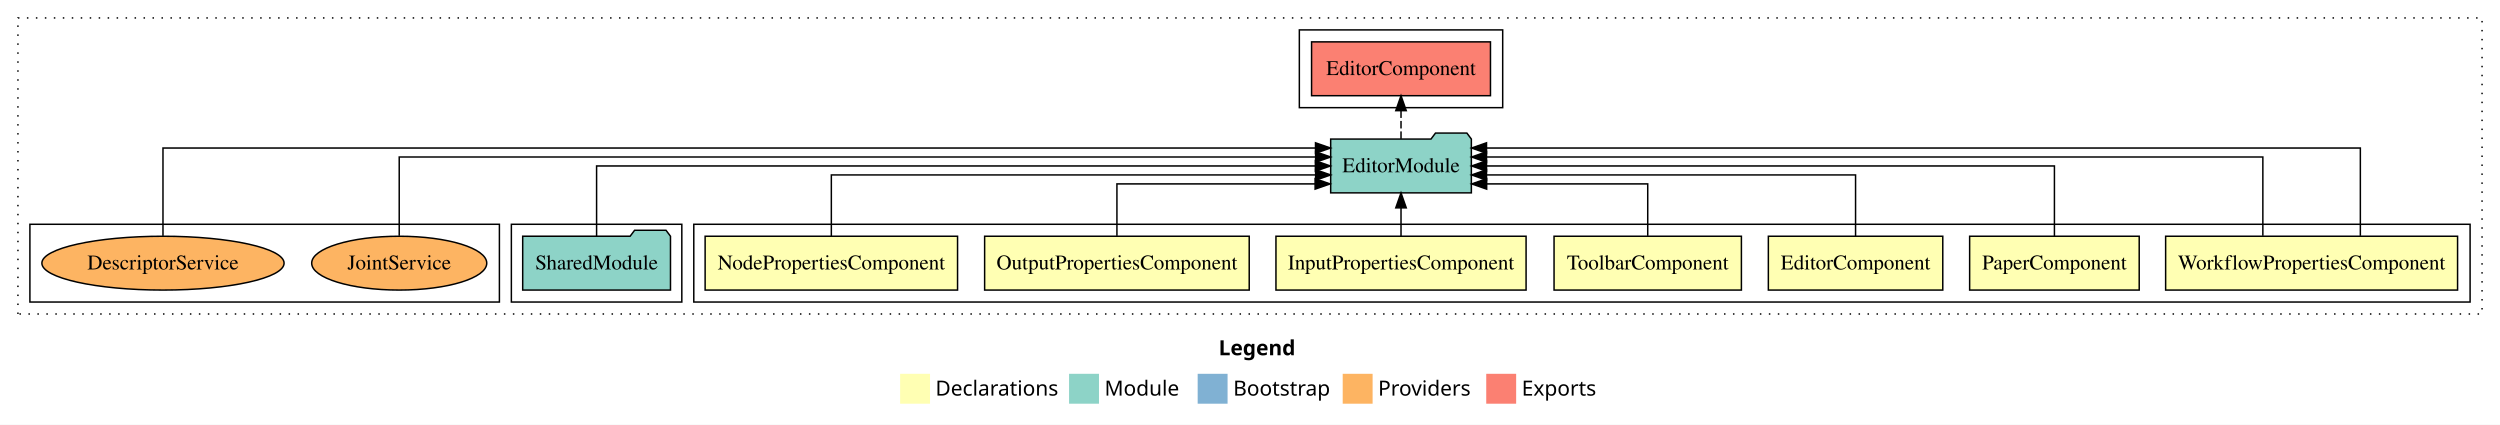
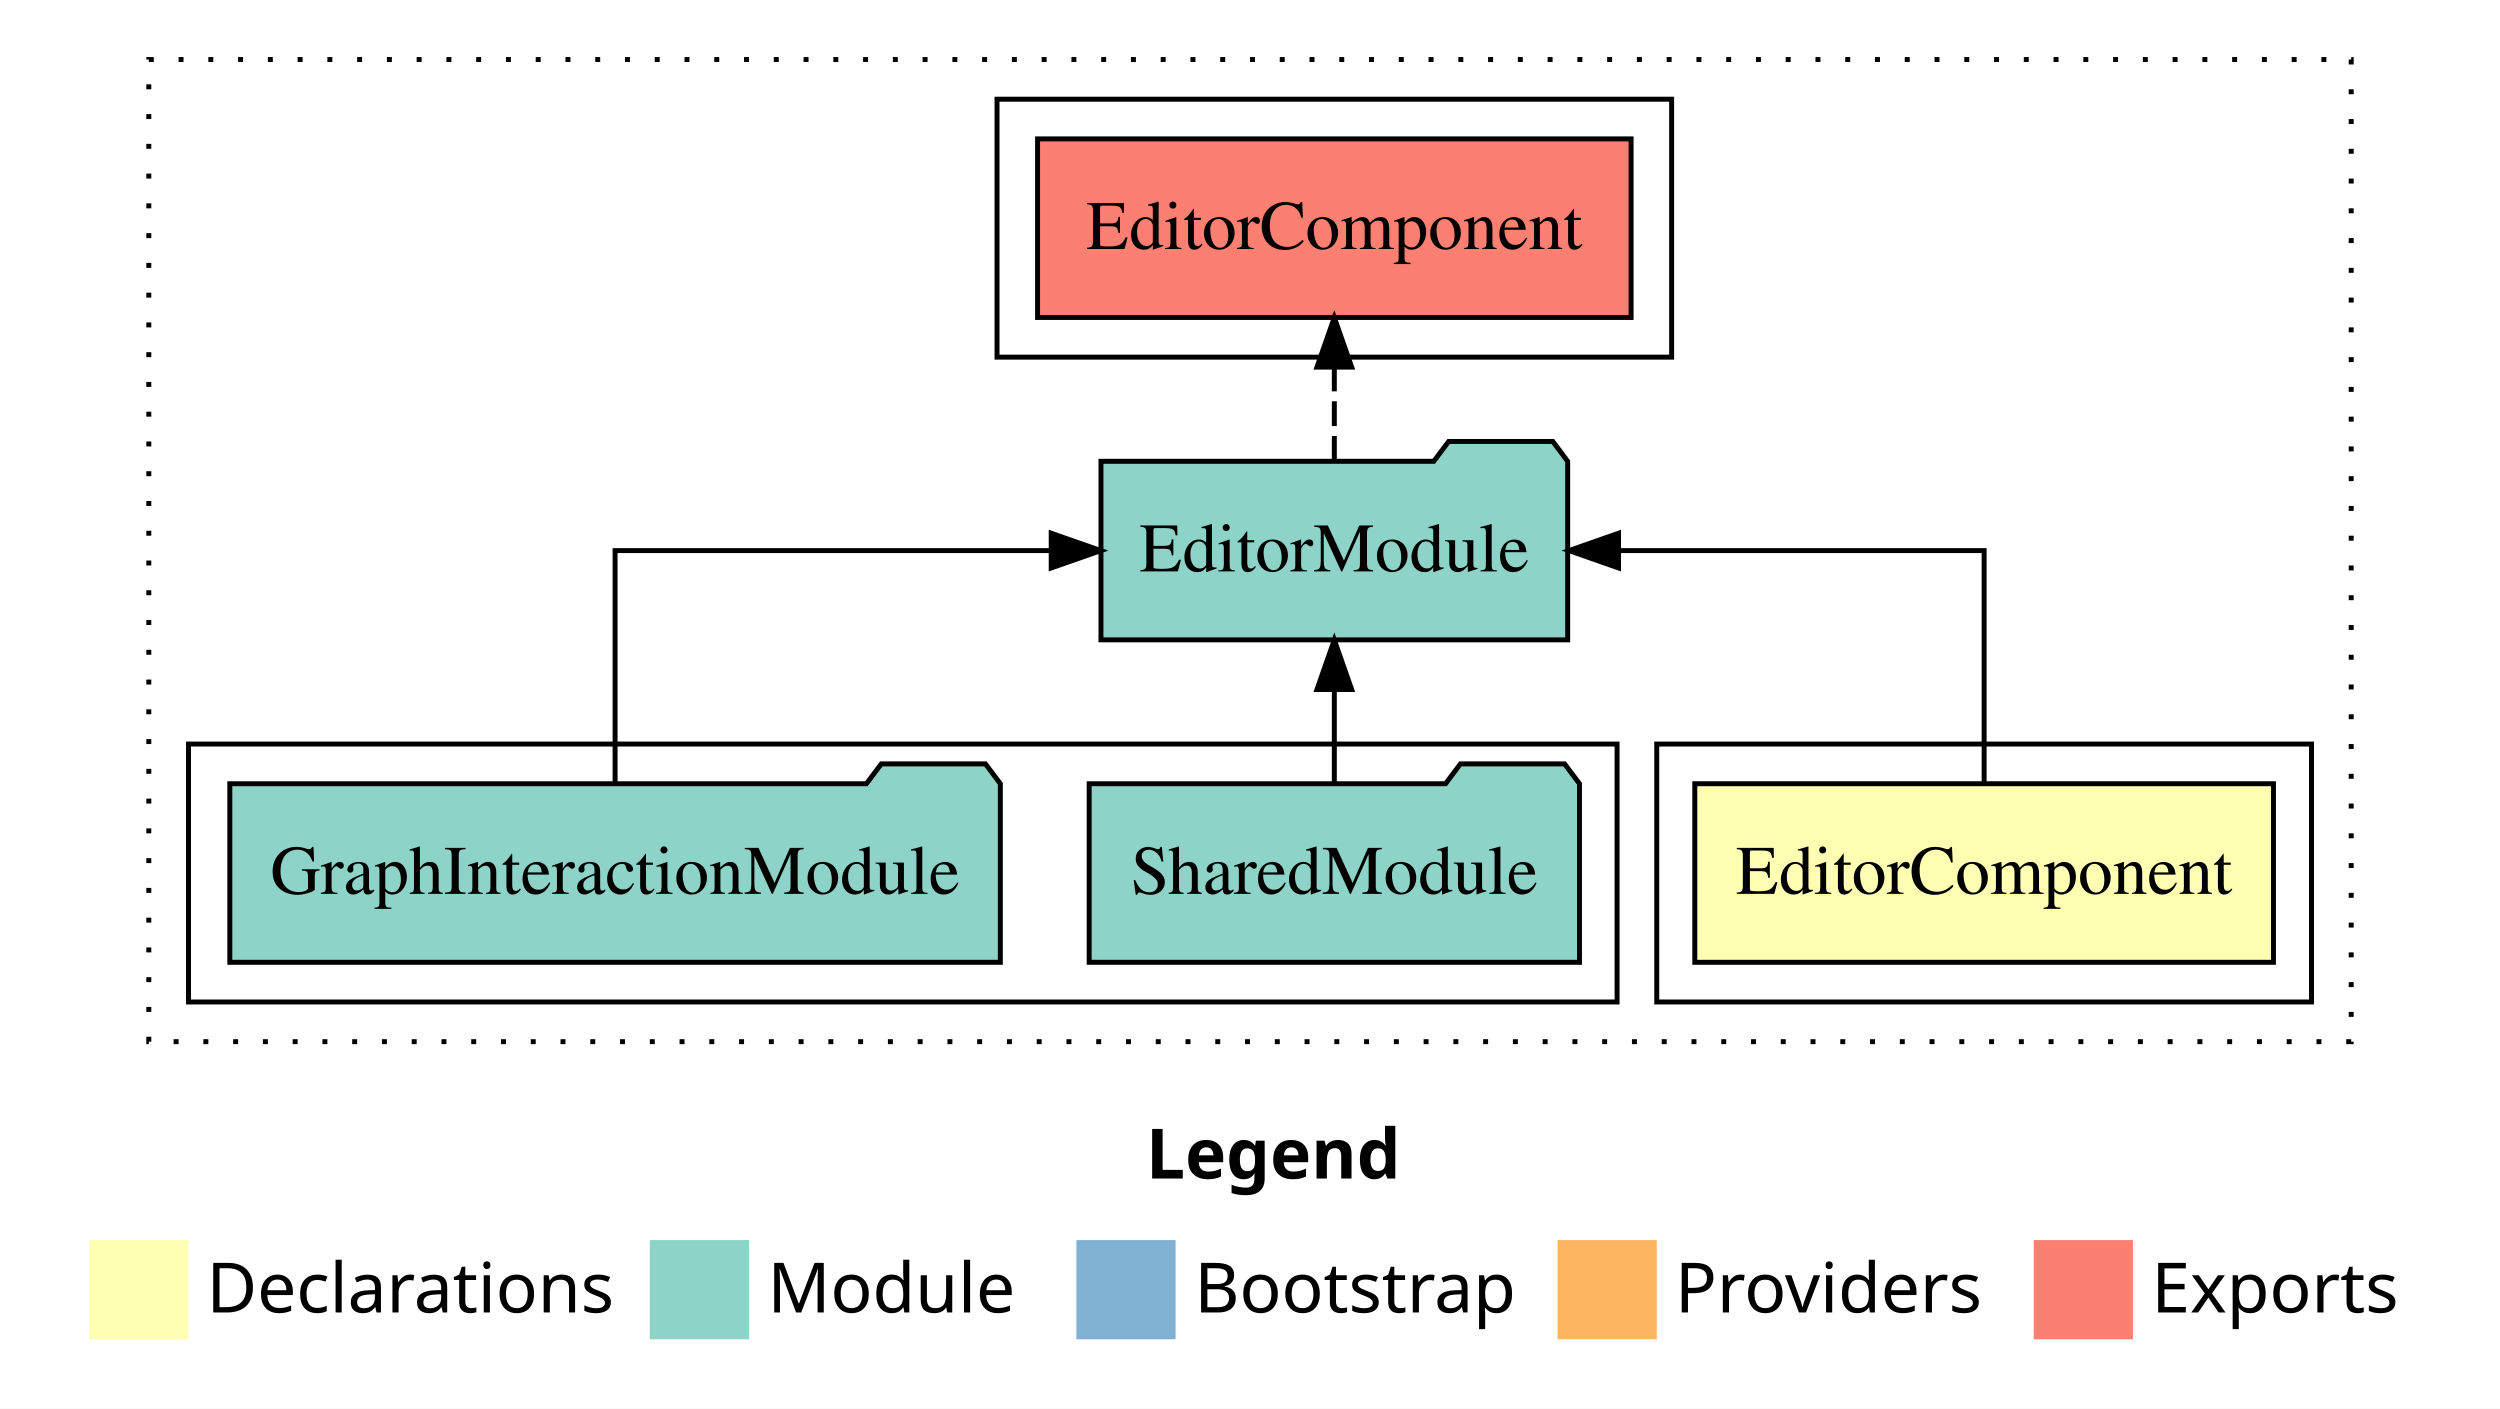
- <svg xmlns="http://www.w3.org/2000/svg" width="1672pt" height="284pt" viewBox="0.00 0.00 1672.00 284.00">
+ <svg xmlns="http://www.w3.org/2000/svg" width="504pt" height="284pt" viewBox="0.00 0.00 504.00 284.00">
  <g id="graph0" class="graph" transform="scale(1 1) rotate(0) translate(4 280)">
-     <polygon fill="#ffffff" stroke="transparent" points="-4,4 -4,-280 1668,-280 1668,4 -4,4" />
-     <text text-anchor="start" x="811.009" y="-42.4" font-family="sans-serif" font-weight="bold" font-size="14.00" fill="#000000">Legend</text>
-     <polygon fill="#ffffb3" stroke="transparent" points="598,-10 598,-30 618,-30 618,-10 598,-10" />
-     <text text-anchor="start" x="621.629" y="-15.4" font-family="sans-serif" font-size="14.00" fill="#000000">  Declarations</text>
-     <polygon fill="#8dd3c7" stroke="transparent" points="711,-10 711,-30 731,-30 731,-10 711,-10" />
-     <text text-anchor="start" x="734.725" y="-15.4" font-family="sans-serif" font-size="14.00" fill="#000000">  Module</text>
-     <polygon fill="#80b1d3" stroke="transparent" points="797,-10 797,-30 817,-30 817,-10 797,-10" />
-     <text text-anchor="start" x="820.781" y="-15.4" font-family="sans-serif" font-size="14.00" fill="#000000">  Bootstrap</text>
-     <polygon fill="#fdb462" stroke="transparent" points="894,-10 894,-30 914,-30 914,-10 894,-10" />
-     <text text-anchor="start" x="917.673" y="-15.4" font-family="sans-serif" font-size="14.00" fill="#000000">  Providers</text>
-     <polygon fill="#fb8072" stroke="transparent" points="990,-10 990,-30 1010,-30 1010,-10 990,-10" />
-     <text text-anchor="start" x="1013.726" y="-15.4" font-family="sans-serif" font-size="14.00" fill="#000000">  Exports</text>
+     <polygon fill="#ffffff" stroke="transparent" points="-4,4 -4,-280 500,-280 500,4 -4,4" />
+     <text text-anchor="start" x="227.009" y="-42.4" font-family="sans-serif" font-weight="bold" font-size="14.00" fill="#000000">Legend</text>
+     <polygon fill="#ffffb3" stroke="transparent" points="14,-10 14,-30 34,-30 34,-10 14,-10" />
+     <text text-anchor="start" x="37.629" y="-15.4" font-family="sans-serif" font-size="14.00" fill="#000000">  Declarations</text>
+     <polygon fill="#8dd3c7" stroke="transparent" points="127,-10 127,-30 147,-30 147,-10 127,-10" />
+     <text text-anchor="start" x="150.725" y="-15.4" font-family="sans-serif" font-size="14.00" fill="#000000">  Module</text>
+     <polygon fill="#80b1d3" stroke="transparent" points="213,-10 213,-30 233,-30 233,-10 213,-10" />
+     <text text-anchor="start" x="236.781" y="-15.4" font-family="sans-serif" font-size="14.00" fill="#000000">  Bootstrap</text>
+     <polygon fill="#fdb462" stroke="transparent" points="310,-10 310,-30 330,-30 330,-10 310,-10" />
+     <text text-anchor="start" x="333.673" y="-15.4" font-family="sans-serif" font-size="14.00" fill="#000000">  Providers</text>
+     <polygon fill="#fb8072" stroke="transparent" points="406,-10 406,-30 426,-30 426,-10 406,-10" />
+     <text text-anchor="start" x="429.726" y="-15.4" font-family="sans-serif" font-size="14.00" fill="#000000">  Exports</text>
    <g id="clust1" class="cluster">
-       <polygon fill="none" stroke="#000000" stroke-dasharray="1,5" points="8,-70 8,-268 1656,-268 1656,-70 8,-70" />
+       <polygon fill="none" stroke="#000000" stroke-dasharray="1,5" points="26,-70 26,-268 470,-268 470,-70 26,-70" />
    </g>
    <g id="clust2" class="cluster">
-       <polygon fill="none" stroke="#000000" points="460,-78 460,-130 1648,-130 1648,-78 460,-78" />
+       <polygon fill="none" stroke="#000000" points="330,-78 330,-130 462,-130 462,-78 330,-78" />
    </g>
-     <g id="clust10" class="cluster">
-       <polygon fill="none" stroke="#000000" points="338,-78 338,-130 452,-130 452,-78 338,-78" />
+     <g id="clust4" class="cluster">
+       <polygon fill="none" stroke="#000000" points="34,-78 34,-130 322,-130 322,-78 34,-78" />
    </g>
-     <g id="clust11" class="cluster">
-       <polygon fill="none" stroke="#000000" points="865,-208 865,-260 1001,-260 1001,-208 865,-208" />
-     </g>
-     <g id="clust13" class="cluster">
-       <polygon fill="none" stroke="#000000" points="16,-78 16,-130 330,-130 330,-78 16,-78" />
+     <g id="clust5" class="cluster">
+       <polygon fill="none" stroke="#000000" points="197,-208 197,-260 333,-260 333,-208 197,-208" />
    </g>
    <g id="node1" class="node">
-       <polygon fill="#ffffb3" stroke="#000000" points="1639.625,-122 1444.375,-122 1444.375,-86 1639.625,-86 1639.625,-122" />
-       <text text-anchor="middle" x="1542" y="-99.8" font-family="Times,serif" font-size="14.00" fill="#000000">WorkflowPropertiesComponent</text>
+       <polygon fill="#ffffb3" stroke="#000000" points="454.327,-122 337.673,-122 337.673,-86 454.327,-86 454.327,-122" />
+       <text text-anchor="middle" x="396" y="-99.8" font-family="Times,serif" font-size="14.00" fill="#000000">EditorComponent</text>
    </g>
-     <g id="node8" class="node">
-       <polygon fill="#8dd3c7" stroke="#000000" points="980.045,-187 977.045,-191 956.045,-191 953.045,-187 885.955,-187 885.955,-151 980.045,-151 980.045,-187" />
-       <text text-anchor="middle" x="933" y="-164.8" font-family="Times,serif" font-size="14.00" fill="#000000">EditorModule</text>
+     <g id="node2" class="node">
+       <polygon fill="#8dd3c7" stroke="#000000" points="312.045,-187 309.045,-191 288.045,-191 285.045,-187 217.955,-187 217.955,-151 312.045,-151 312.045,-187" />
+       <text text-anchor="middle" x="265" y="-164.8" font-family="Times,serif" font-size="14.00" fill="#000000">EditorModule</text>
    </g>
    <g id="edge1" class="edge">
-       <path fill="none" stroke="#000000" d="M1574.604,-122.248C1574.604,-145.018 1574.604,-181 1574.604,-181 1574.604,-181 990.179,-181 990.179,-181" />
-       <polygon fill="#000000" stroke="#000000" points="990.179,-177.5 980.179,-181 990.179,-184.5 990.179,-177.5" />
+       <path fill="none" stroke="#000000" d="M396,-122.106C396,-141.339 396,-169 396,-169 396,-169 322.294,-169 322.294,-169" />
+       <polygon fill="#000000" stroke="#000000" points="322.294,-165.5 312.294,-169 322.294,-172.5 322.294,-165.5" />
    </g>
-     <g id="edge5" class="edge">
-       <path fill="none" stroke="#000000" d="M1509.396,-122.284C1509.396,-143.321 1509.396,-175 1509.396,-175 1509.396,-175 990.169,-175 990.169,-175" />
-       <polygon fill="#000000" stroke="#000000" points="990.169,-171.5 980.169,-175 990.169,-178.5 990.169,-171.5" />
+     <g id="node5" class="node">
+       <polygon fill="#fb8072" stroke="#000000" points="324.827,-252 205.173,-252 205.173,-216 324.827,-216 324.827,-252" />
+       <text text-anchor="middle" x="265" y="-229.8" font-family="Times,serif" font-size="14.00" fill="#000000">EditorComponent </text>
    </g>
-     <g id="node2" class="node">
-       <polygon fill="#ffffb3" stroke="#000000" points="1426.705,-122 1313.295,-122 1313.295,-86 1426.705,-86 1426.705,-122" />
-       <text text-anchor="middle" x="1370" y="-99.8" font-family="Times,serif" font-size="14.00" fill="#000000">PaperComponent</text>
+     <g id="edge4" class="edge">
+       <path fill="none" stroke="#000000" stroke-dasharray="5,2" d="M265,-187.106C265,-187.106 265,-205.991 265,-205.991" />
+       <polygon fill="#000000" stroke="#000000" points="261.5,-205.991 265,-215.991 268.5,-205.991 261.5,-205.991" />
+     </g>
+     <g id="node3" class="node">
+       <polygon fill="#8dd3c7" stroke="#000000" points="314.423,-122 311.423,-126 290.423,-126 287.423,-122 215.577,-122 215.577,-86 314.423,-86 314.423,-122" />
+       <text text-anchor="middle" x="265" y="-99.8" font-family="Times,serif" font-size="14.00" fill="#000000">SharedModule</text>
    </g>
    <g id="edge2" class="edge">
-       <path fill="none" stroke="#000000" d="M1370,-122.106C1370,-141.339 1370,-169 1370,-169 1370,-169 990.182,-169 990.182,-169" />
-       <polygon fill="#000000" stroke="#000000" points="990.182,-165.5 980.182,-169 990.182,-172.5 990.182,-165.5" />
+       <path fill="none" stroke="#000000" d="M265,-122.106C265,-122.106 265,-140.991 265,-140.991" />
+       <polygon fill="#000000" stroke="#000000" points="261.5,-140.991 265,-150.991 268.5,-140.991 261.5,-140.991" />
    </g>
-     <g id="node3" class="node">
-       <polygon fill="#ffffb3" stroke="#000000" points="1295.327,-122 1178.673,-122 1178.673,-86 1295.327,-86 1295.327,-122" />
-       <text text-anchor="middle" x="1237" y="-99.8" font-family="Times,serif" font-size="14.00" fill="#000000">EditorComponent</text>
+     <g id="node4" class="node">
+       <polygon fill="#8dd3c7" stroke="#000000" points="197.668,-122 194.668,-126 173.668,-126 170.668,-122 42.331,-122 42.331,-86 197.668,-86 197.668,-122" />
+       <text text-anchor="middle" x="120" y="-99.8" font-family="Times,serif" font-size="14.00" fill="#000000">GraphInteractionModule</text>
    </g>
    <g id="edge3" class="edge">
-       <path fill="none" stroke="#000000" d="M1237,-122.022C1237,-139.373 1237,-163 1237,-163 1237,-163 990.167,-163 990.167,-163" />
-       <polygon fill="#000000" stroke="#000000" points="990.167,-159.5 980.167,-163 990.166,-166.5 990.167,-159.5" />
-     </g>
-     <g id="node4" class="node">
-       <polygon fill="#ffffb3" stroke="#000000" points="1160.651,-122 1035.349,-122 1035.349,-86 1160.651,-86 1160.651,-122" />
-       <text text-anchor="middle" x="1098" y="-99.8" font-family="Times,serif" font-size="14.00" fill="#000000">ToolbarComponent</text>
-     </g>
-     <g id="edge4" class="edge">
-       <path fill="none" stroke="#000000" d="M1098,-122.24C1098,-137.571 1098,-157 1098,-157 1098,-157 990.282,-157 990.282,-157" />
-       <polygon fill="#000000" stroke="#000000" points="990.282,-153.5 980.282,-157 990.282,-160.5 990.282,-153.5" />
-     </g>
-     <g id="node5" class="node">
-       <polygon fill="#ffffb3" stroke="#000000" points="1016.643,-122 849.357,-122 849.357,-86 1016.643,-86 1016.643,-122" />
-       <text text-anchor="middle" x="933" y="-99.8" font-family="Times,serif" font-size="14.00" fill="#000000">InputPropertiesComponent</text>
-     </g>
-     <g id="edge6" class="edge">
-       <path fill="none" stroke="#000000" d="M933,-122.106C933,-122.106 933,-140.991 933,-140.991" />
-       <polygon fill="#000000" stroke="#000000" points="929.5,-140.991 933,-150.991 936.5,-140.991 929.5,-140.991" />
-     </g>
-     <g id="node6" class="node">
-       <polygon fill="#ffffb3" stroke="#000000" points="831.479,-122 654.521,-122 654.521,-86 831.479,-86 831.479,-122" />
-       <text text-anchor="middle" x="743" y="-99.8" font-family="Times,serif" font-size="14.00" fill="#000000">OutputPropertiesComponent</text>
-     </g>
-     <g id="edge7" class="edge">
-       <path fill="none" stroke="#000000" d="M743,-122.24C743,-137.571 743,-157 743,-157 743,-157 875.545,-157 875.545,-157" />
-       <polygon fill="#000000" stroke="#000000" points="875.545,-160.5 885.545,-157 875.545,-153.5 875.545,-160.5" />
-     </g>
-     <g id="node7" class="node">
-       <polygon fill="#ffffb3" stroke="#000000" points="636.413,-122 467.587,-122 467.587,-86 636.413,-86 636.413,-122" />
-       <text text-anchor="middle" x="552" y="-99.8" font-family="Times,serif" font-size="14.00" fill="#000000">NodePropertiesComponent</text>
-     </g>
-     <g id="edge8" class="edge">
-       <path fill="none" stroke="#000000" d="M552,-122.022C552,-139.373 552,-163 552,-163 552,-163 875.9,-163 875.9,-163" />
-       <polygon fill="#000000" stroke="#000000" points="875.9,-166.5 885.9,-163 875.9,-159.5 875.9,-166.5" />
-     </g>
-     <g id="node10" class="node">
-       <polygon fill="#fb8072" stroke="#000000" points="992.827,-252 873.173,-252 873.173,-216 992.827,-216 992.827,-252" />
-       <text text-anchor="middle" x="933" y="-229.8" font-family="Times,serif" font-size="14.00" fill="#000000">EditorComponent </text>
-     </g>
-     <g id="edge10" class="edge">
-       <path fill="none" stroke="#000000" stroke-dasharray="5,2" d="M933,-187.106C933,-187.106 933,-205.991 933,-205.991" />
-       <polygon fill="#000000" stroke="#000000" points="929.5,-205.991 933,-215.991 936.5,-205.991 929.5,-205.991" />
-     </g>
-     <g id="node9" class="node">
-       <polygon fill="#8dd3c7" stroke="#000000" points="444.423,-122 441.423,-126 420.423,-126 417.423,-122 345.577,-122 345.577,-86 444.423,-86 444.423,-122" />
-       <text text-anchor="middle" x="395" y="-99.8" font-family="Times,serif" font-size="14.00" fill="#000000">SharedModule</text>
-     </g>
-     <g id="edge9" class="edge">
-       <path fill="none" stroke="#000000" d="M395,-122.106C395,-141.339 395,-169 395,-169 395,-169 875.728,-169 875.728,-169" />
-       <polygon fill="#000000" stroke="#000000" points="875.728,-172.5 885.728,-169 875.728,-165.5 875.728,-172.5" />
-     </g>
-     <g id="node11" class="node">
-       <ellipse fill="#fdb462" stroke="#000000" cx="263" cy="-104" rx="58.544" ry="18" />
-       <text text-anchor="middle" x="263" y="-99.8" font-family="Times,serif" font-size="14.00" fill="#000000">JointService</text>
-     </g>
-     <g id="edge11" class="edge">
-       <path fill="none" stroke="#000000" d="M263,-122.284C263,-143.321 263,-175 263,-175 263,-175 875.887,-175 875.887,-175" />
-       <polygon fill="#000000" stroke="#000000" points="875.887,-178.5 885.887,-175 875.887,-171.5 875.887,-178.5" />
-     </g>
-     <g id="node12" class="node">
-       <ellipse fill="#fdb462" stroke="#000000" cx="105" cy="-104" rx="80.993" ry="18" />
-       <text text-anchor="middle" x="105" y="-99.8" font-family="Times,serif" font-size="14.00" fill="#000000">DescriptorService</text>
-     </g>
-     <g id="edge12" class="edge">
-       <path fill="none" stroke="#000000" d="M105,-122.248C105,-145.018 105,-181 105,-181 105,-181 875.81,-181 875.81,-181" />
-       <polygon fill="#000000" stroke="#000000" points="875.81,-184.5 885.81,-181 875.81,-177.5 875.81,-184.5" />
+       <path fill="none" stroke="#000000" d="M120,-122.106C120,-141.339 120,-169 120,-169 120,-169 207.923,-169 207.923,-169" />
+       <polygon fill="#000000" stroke="#000000" points="207.923,-172.5 217.923,-169 207.923,-165.5 207.923,-172.5" />
    </g>
  </g>
</svg>
